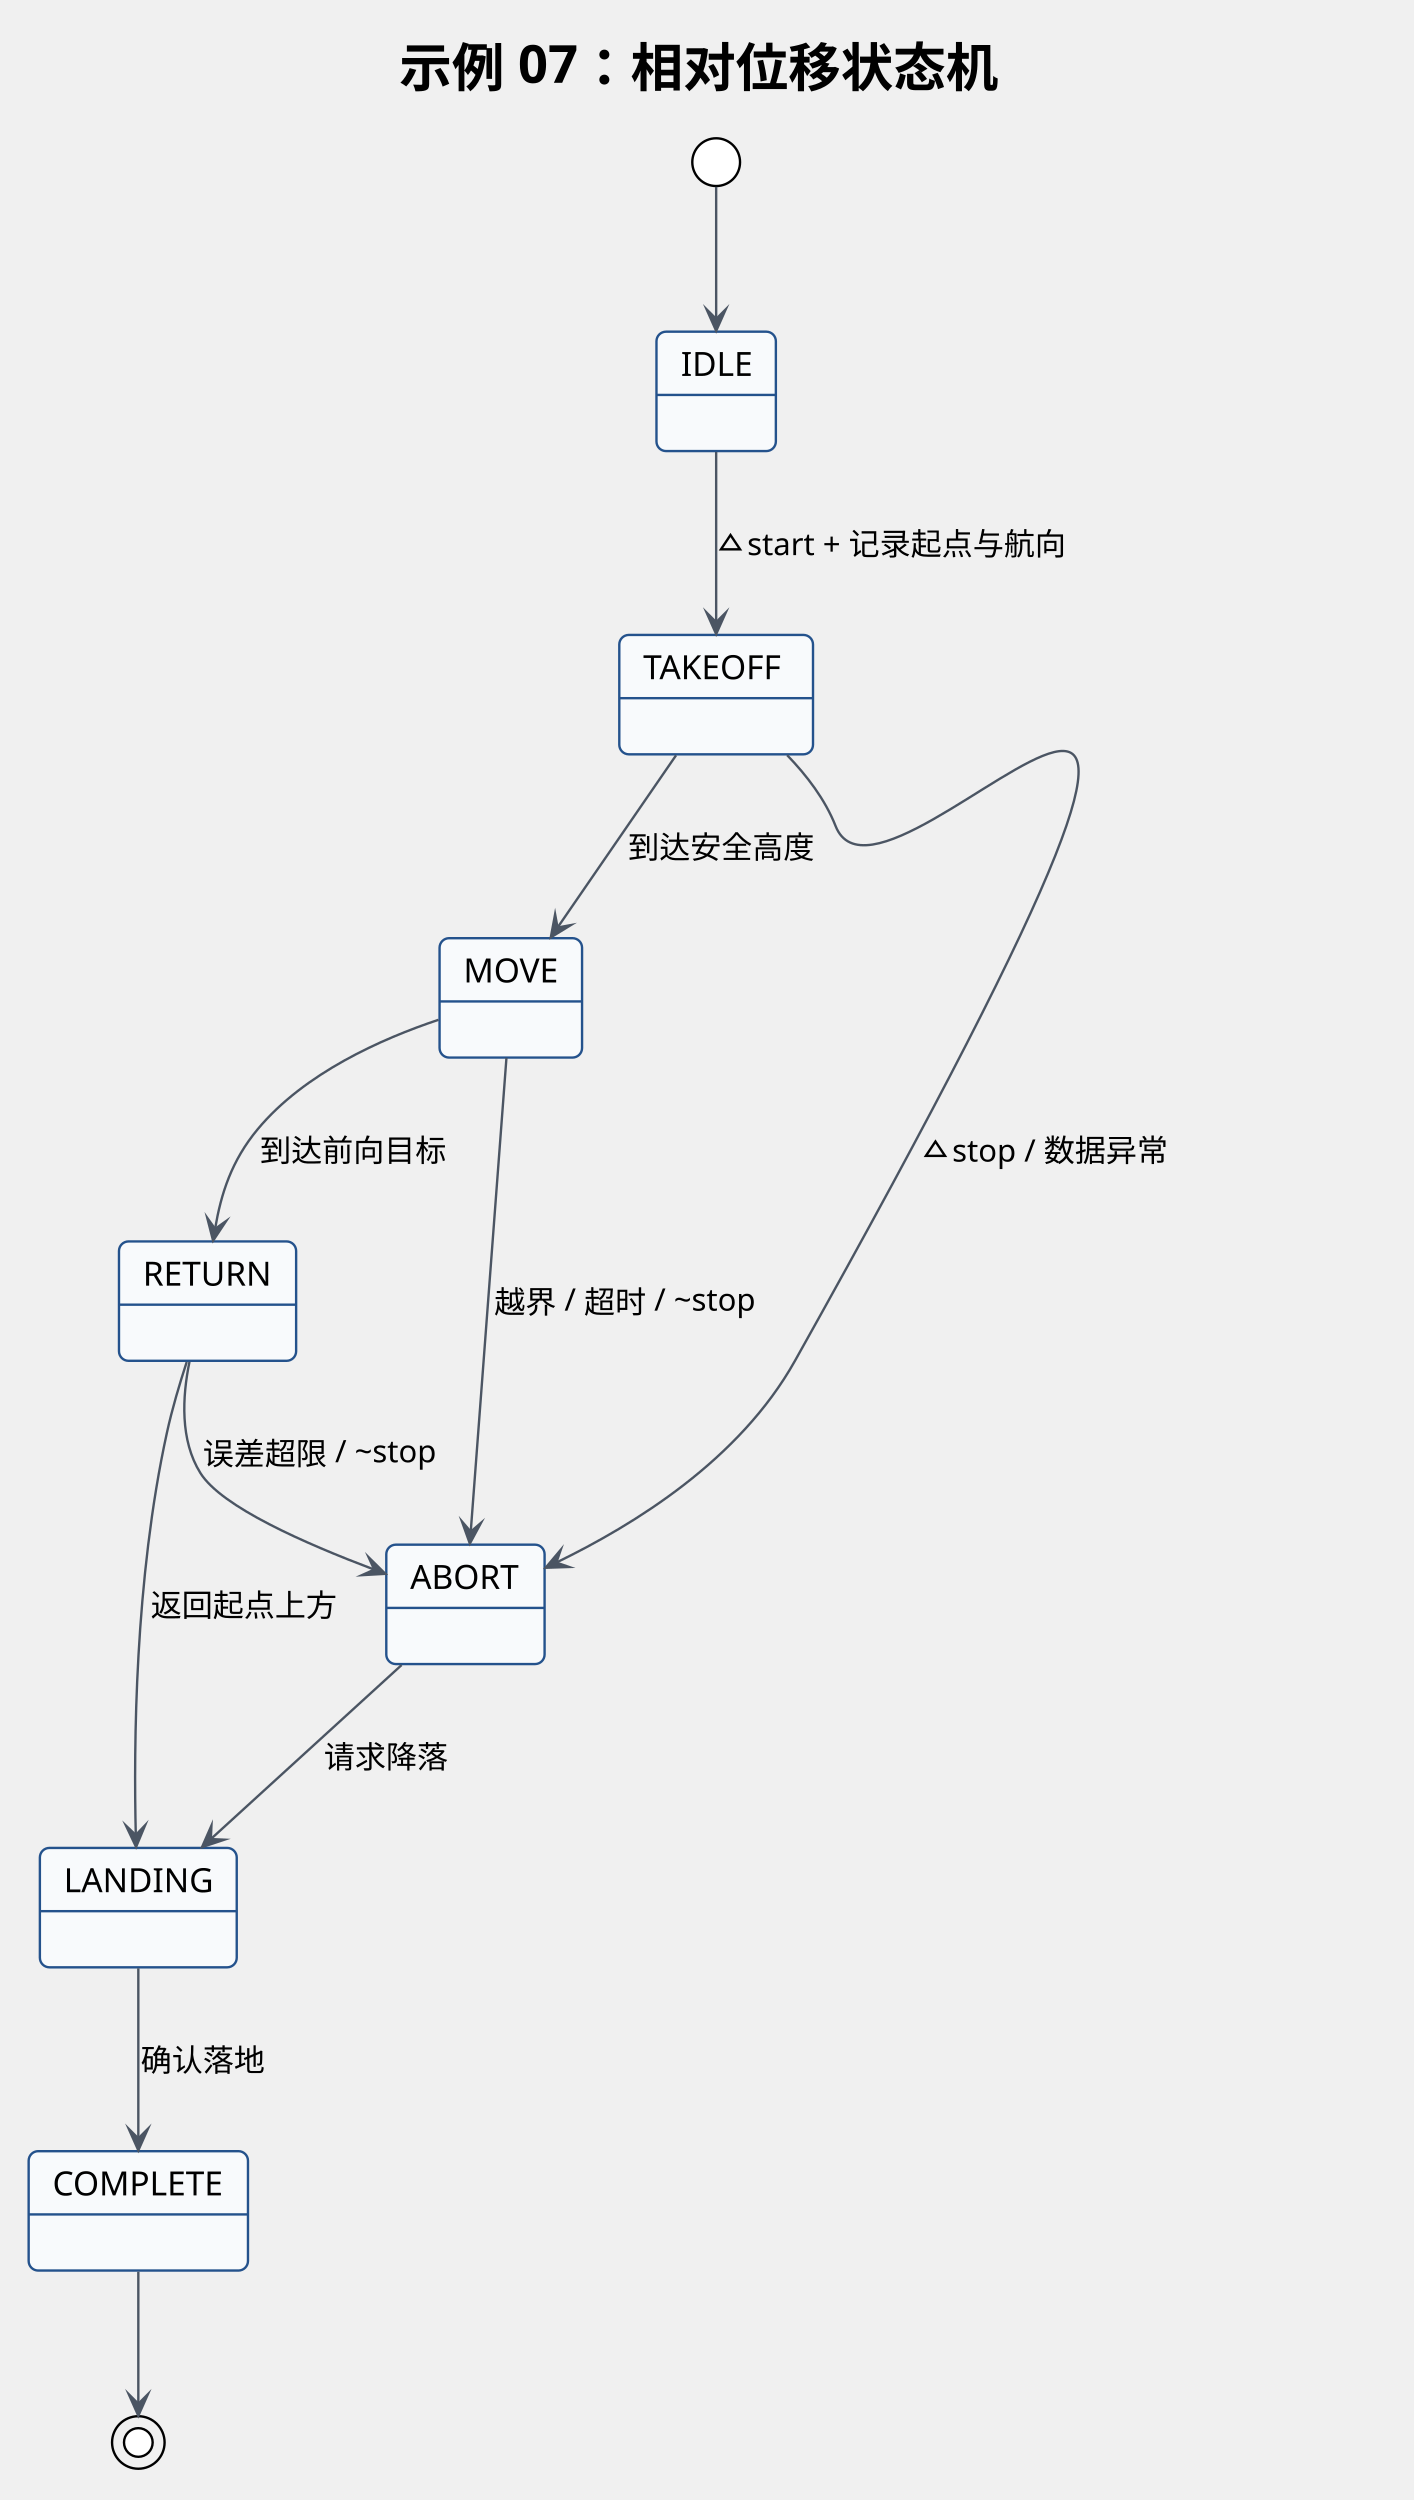
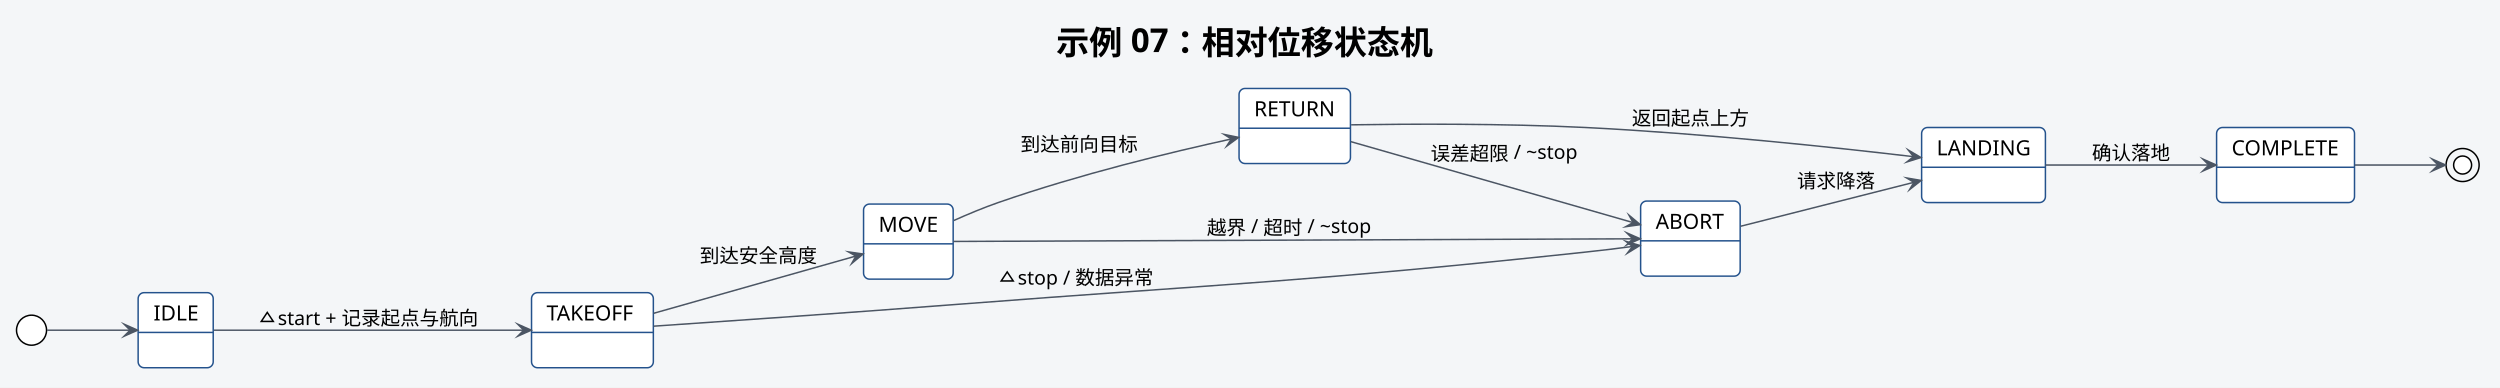
- <svg xmlns="http://www.w3.org/2000/svg" contentStyleType="text/css" data-diagram-type="STATE" height="1047px" preserveAspectRatio="none" style="width:592px;height:1047px;" version="1.1" viewBox="0 0 592 1047" width="592px" zoomAndPan="magnify">
+ <svg xmlns="http://www.w3.org/2000/svg" contentStyleType="text/css" data-diagram-type="STATE" height="258px" preserveAspectRatio="none" style="width:1665px;height:258px;background:#F4F6F8;" version="1.1" viewBox="0 0 1665 258" width="1665px" zoomAndPan="magnify">
  <defs />
  <g>
-     <g class="title" data-source-line="9">
-       <text fill="#000000" font-family="sans-serif" font-size="22" font-weight="700" lengthAdjust="spacing" textLength="256.276" x="167.212" y="36.27">示例 07：相对位移状态机</text>
+     <rect fill="#F4F6F8" height="258" style="stroke:none;stroke-width:1;" width="1665" x="0" y="0" />
+     <g class="title" data-source-line="10">
+       <text fill="#000000" font-family="sans-serif" font-size="22" font-weight="700" lengthAdjust="spacing" textLength="256.276" x="703.412" y="36.27">示例 07：相对位移状态机</text>
    </g>
-     <g class="start_entity" data-qualified-name=".start." data-source-line="10" id="ent0001">
-       <ellipse cx="299.93" cy="67.91" fill="#FFFFFF" rx="10" ry="10" style="stroke:#000000;stroke-width:1;" />
+     <g class="start_entity" data-qualified-name=".start." data-source-line="11" id="ent0001">
+       <ellipse cx="21" cy="219.91" fill="#FFFFFF" rx="10" ry="10" style="stroke:#000000;stroke-width:1;" />
    </g>
-     <g class="entity" data-qualified-name="IDLE" data-source-line="10" id="ent0002">
-       <rect fill="#F8FAFC" height="50" rx="4" ry="4" style="stroke:#24528C;stroke-width:1;" width="50" x="274.93" y="138.91" />
-       <line style="stroke:#24528C;stroke-width:1;" x1="274.93" x2="324.93" y1="165.398" y2="165.398" />
-       <text fill="#000000" font-family="sans-serif" font-size="14" lengthAdjust="spacing" textLength="29.572" x="285.144" y="157.445">IDLE</text>
+     <g class="entity" data-qualified-name="IDLE" data-source-line="11" id="ent0002">
+       <rect fill="#FFFFFF" height="50" rx="4" ry="4" style="stroke:#24528C;stroke-width:1;" width="50" x="92" y="194.91" />
+       <line style="stroke:#24528C;stroke-width:1;" x1="92" x2="142" y1="221.398" y2="221.398" />
+       <text fill="#000000" font-family="sans-serif" font-size="14" lengthAdjust="spacing" textLength="29.572" x="102.214" y="213.445">IDLE</text>
    </g>
-     <g class="entity" data-qualified-name="TAKEOFF" data-source-line="11" id="ent0004">
-       <rect fill="#F8FAFC" height="50" rx="4" ry="4" style="stroke:#24528C;stroke-width:1;" width="81.127" x="259.36" y="265.91" />
-       <line style="stroke:#24528C;stroke-width:1;" x1="259.36" x2="340.487" y1="292.398" y2="292.398" />
-       <text fill="#000000" font-family="sans-serif" font-size="14" lengthAdjust="spacing" textLength="61.127" x="269.36" y="284.445">TAKEOFF</text>
+     <g class="entity" data-qualified-name="TAKEOFF" data-source-line="12" id="ent0004">
+       <rect fill="#FFFFFF" height="50" rx="4" ry="4" style="stroke:#24528C;stroke-width:1;" width="81.127" x="354" y="194.91" />
+       <line style="stroke:#24528C;stroke-width:1;" x1="354" x2="435.127" y1="221.398" y2="221.398" />
+       <text fill="#000000" font-family="sans-serif" font-size="14" lengthAdjust="spacing" textLength="61.127" x="364" y="213.445">TAKEOFF</text>
    </g>
-     <g class="entity" data-qualified-name="MOVE" data-source-line="12" id="ent0006">
-       <rect fill="#F8FAFC" height="50" rx="4" ry="4" style="stroke:#24528C;stroke-width:1;" width="59.676" x="184.09" y="392.91" />
-       <line style="stroke:#24528C;stroke-width:1;" x1="184.09" x2="243.766" y1="419.398" y2="419.398" />
-       <text fill="#000000" font-family="sans-serif" font-size="14" lengthAdjust="spacing" textLength="39.676" x="194.09" y="411.445">MOVE</text>
+     <g class="entity" data-qualified-name="MOVE" data-source-line="13" id="ent0006">
+       <rect fill="#FFFFFF" height="50" rx="4" ry="4" style="stroke:#24528C;stroke-width:1;" width="59.676" x="575.13" y="135.91" />
+       <line style="stroke:#24528C;stroke-width:1;" x1="575.13" x2="634.806" y1="162.398" y2="162.398" />
+       <text fill="#000000" font-family="sans-serif" font-size="14" lengthAdjust="spacing" textLength="39.676" x="585.13" y="154.445">MOVE</text>
    </g>
-     <g class="entity" data-qualified-name="RETURN" data-source-line="13" id="ent0008">
-       <rect fill="#F8FAFC" height="50" rx="4" ry="4" style="stroke:#24528C;stroke-width:1;" width="74.189" x="49.83" y="519.91" />
-       <line style="stroke:#24528C;stroke-width:1;" x1="49.83" x2="124.019" y1="546.398" y2="546.398" />
-       <text fill="#000000" font-family="sans-serif" font-size="14" lengthAdjust="spacing" textLength="54.188" x="59.83" y="538.445">RETURN</text>
+     <g class="entity" data-qualified-name="RETURN" data-source-line="14" id="ent0008">
+       <rect fill="#FFFFFF" height="50" rx="4" ry="4" style="stroke:#24528C;stroke-width:1;" width="74.189" x="825.21" y="58.91" />
+       <line style="stroke:#24528C;stroke-width:1;" x1="825.21" x2="899.399" y1="85.398" y2="85.398" />
+       <text fill="#000000" font-family="sans-serif" font-size="14" lengthAdjust="spacing" textLength="54.188" x="835.21" y="77.445">RETURN</text>
    </g>
-     <g class="entity" data-qualified-name="LANDING" data-source-line="14" id="ent0010">
-       <rect fill="#F8FAFC" height="50" rx="4" ry="4" style="stroke:#24528C;stroke-width:1;" width="82.446" x="16.7" y="773.91" />
-       <line style="stroke:#24528C;stroke-width:1;" x1="16.7" x2="99.146" y1="800.398" y2="800.398" />
-       <text fill="#000000" font-family="sans-serif" font-size="14" lengthAdjust="spacing" textLength="62.446" x="26.7" y="792.445">LANDING</text>
+     <g class="entity" data-qualified-name="LANDING" data-source-line="15" id="ent0010">
+       <rect fill="#FFFFFF" height="50" rx="4" ry="4" style="stroke:#24528C;stroke-width:1;" width="82.446" x="1279.8" y="84.91" />
+       <line style="stroke:#24528C;stroke-width:1;" x1="1279.8" x2="1362.246" y1="111.398" y2="111.398" />
+       <text fill="#000000" font-family="sans-serif" font-size="14" lengthAdjust="spacing" textLength="62.446" x="1289.8" y="103.445">LANDING</text>
    </g>
-     <g class="entity" data-qualified-name="COMPLETE" data-source-line="15" id="ent0012">
-       <rect fill="#F8FAFC" height="50" rx="4" ry="4" style="stroke:#24528C;stroke-width:1;" width="91.853" x="12" y="900.91" />
-       <line style="stroke:#24528C;stroke-width:1;" x1="12" x2="103.853" y1="927.398" y2="927.398" />
-       <text fill="#000000" font-family="sans-serif" font-size="14" lengthAdjust="spacing" textLength="71.853" x="22" y="919.445">COMPLETE</text>
+     <g class="entity" data-qualified-name="COMPLETE" data-source-line="16" id="ent0012">
+       <rect fill="#FFFFFF" height="50" rx="4" ry="4" style="stroke:#24528C;stroke-width:1;" width="91.853" x="1476.25" y="84.91" />
+       <line style="stroke:#24528C;stroke-width:1;" x1="1476.25" x2="1568.102" y1="111.398" y2="111.398" />
+       <text fill="#000000" font-family="sans-serif" font-size="14" lengthAdjust="spacing" textLength="71.853" x="1486.25" y="103.445">COMPLETE</text>
    </g>
-     <g class="end_entity" data-qualified-name=".end." data-source-line="16" id="ent0014">
-       <ellipse cx="57.93" cy="1022.91" fill="none" rx="11" ry="11" style="stroke:#000000;stroke-width:1;" />
-       <ellipse cx="57.93" cy="1022.91" fill="#FFFFFF" rx="6" ry="6" style="stroke:#000000;stroke-width:1;" />
+     <g class="end_entity" data-qualified-name=".end." data-source-line="17" id="ent0014">
+       <ellipse cx="1640.1" cy="109.91" fill="none" rx="11" ry="11" style="stroke:#000000;stroke-width:1;" />
+       <ellipse cx="1640.1" cy="109.91" fill="#FFFFFF" rx="6" ry="6" style="stroke:#000000;stroke-width:1;" />
    </g>
-     <g class="entity" data-qualified-name="ABORT" data-source-line="17" id="ent0016">
-       <rect fill="#F8FAFC" height="50" rx="4" ry="4" style="stroke:#24528C;stroke-width:1;" width="66.293" x="161.78" y="646.91" />
-       <line style="stroke:#24528C;stroke-width:1;" x1="161.78" x2="228.073" y1="673.398" y2="673.398" />
-       <text fill="#000000" font-family="sans-serif" font-size="14" lengthAdjust="spacing" textLength="46.293" x="171.78" y="665.445">ABORT</text>
+     <g class="entity" data-qualified-name="ABORT" data-source-line="18" id="ent0016">
+       <rect fill="#FFFFFF" height="50" rx="4" ry="4" style="stroke:#24528C;stroke-width:1;" width="66.293" x="1092.66" y="133.91" />
+       <line style="stroke:#24528C;stroke-width:1;" x1="1092.66" x2="1158.953" y1="160.398" y2="160.398" />
+       <text fill="#000000" font-family="sans-serif" font-size="14" lengthAdjust="spacing" textLength="46.293" x="1102.66" y="152.445">ABORT</text>
    </g>
-     <g class="link" data-entity-1="ent0001" data-entity-2="ent0002" data-link-type="dependency" data-source-line="10" id="lnk3">
-       <path d="M299.93,78.27 C299.93,92.2 299.93,113.86 299.93,133.56" fill="none" id="*start*-to-IDLE" style="stroke:#4B5563;stroke-width:1;" />
-       <polygon fill="#4B5563" points="299.93,138.56,303.93,129.56,299.93,133.56,295.93,129.56,299.93,138.56" style="stroke:#4B5563;stroke-width:1;stroke-linejoin:miter;stroke-miterlimit:10;" />
+     <g class="link" data-entity-1="ent0001" data-entity-2="ent0002" data-link-type="dependency" data-source-line="11" id="lnk3">
+       <path d="M31.36,219.91 C45.29,219.91 66.95,219.91 86.65,219.91" fill="none" id="*start*-to-IDLE" style="stroke:#4B5563;stroke-width:1;" />
+       <polygon fill="#4B5563" points="91.65,219.91,82.65,215.91,86.65,219.91,82.65,223.91,91.65,219.91" style="stroke:#4B5563;stroke-width:1;stroke-linejoin:miter;stroke-miterlimit:10;" />
    </g>
-     <g class="link" data-entity-1="ent0002" data-entity-2="ent0004" data-link-type="dependency" data-source-line="11" id="lnk5">
-       <path d="M299.93,189.31 C299.93,211.33 299.93,238.57 299.93,260.57" fill="none" id="IDLE-to-TAKEOFF" style="stroke:#4B5563;stroke-width:1;" />
-       <polygon fill="#4B5563" points="299.93,265.57,303.93,256.57,299.93,260.57,295.93,256.57,299.93,265.57" style="stroke:#4B5563;stroke-width:1;stroke-linejoin:miter;stroke-miterlimit:10;" />
+     <g class="link" data-entity-1="ent0002" data-entity-2="ent0004" data-link-type="dependency" data-source-line="12" id="lnk5">
+       <path d="M142.45,219.91 C190.14,219.91 290.92,219.91 348.81,219.91" fill="none" id="IDLE-to-TAKEOFF" style="stroke:#4B5563;stroke-width:1;" />
+       <polygon fill="#4B5563" points="353.81,219.91,344.81,215.91,348.81,219.91,344.81,223.91,353.81,219.91" style="stroke:#4B5563;stroke-width:1;stroke-linejoin:miter;stroke-miterlimit:10;" />
      <g data-visibility-modifier="PACKAGE_PRIVATE_METHOD">
-         <polygon fill="none" points="305.93,224.065,301.93,230.065,309.93,230.065" style="stroke:#000000;stroke-width:1;stroke-linejoin:miter;stroke-miterlimit:10;" />
+         <polygon fill="none" points="178,208.065,174,214.065,182,214.065" style="stroke:#000000;stroke-width:1;stroke-linejoin:miter;stroke-miterlimit:10;" />
      </g>
-       <text fill="#000000" font-family="sans-serif" font-size="13" lengthAdjust="spacing" textLength="138.411" x="312.93" y="232.478">start + 记录起点与航向</text>
+       <text fill="#000000" font-family="sans-serif" font-size="13" lengthAdjust="spacing" textLength="138.411" x="185" y="216.478">start + 记录起点与航向</text>
    </g>
-     <g class="link" data-entity-1="ent0004" data-entity-2="ent0006" data-link-type="dependency" data-source-line="12" id="lnk7">
-       <path d="M283.14,316.31 C267.99,338.33 248.645,366.451 233.505,388.451" fill="none" id="TAKEOFF-to-MOVE" style="stroke:#4B5563;stroke-width:1;" />
-       <polygon fill="#4B5563" points="230.67,392.57,239.067,387.424,233.505,388.451,232.477,382.889,230.67,392.57" style="stroke:#4B5563;stroke-width:1;stroke-linejoin:miter;stroke-miterlimit:10;" />
-       <text fill="#000000" font-family="sans-serif" font-size="13" lengthAdjust="spacing" textLength="78" x="263.08" y="359.478">到达安全高度</text>
+     <g class="link" data-entity-1="ent0004" data-entity-2="ent0006" data-link-type="dependency" data-source-line="13" id="lnk7">
+       <path d="M435.25,208.67 C476,197.14 533.619,180.821 570.019,170.522" fill="none" id="TAKEOFF-to-MOVE" style="stroke:#4B5563;stroke-width:1;" />
+       <polygon fill="#4B5563" points="574.83,169.16,565.081,167.762,570.019,170.522,567.259,175.459,574.83,169.16" style="stroke:#4B5563;stroke-width:1;stroke-linejoin:miter;stroke-miterlimit:10;" />
+       <text fill="#000000" font-family="sans-serif" font-size="13" lengthAdjust="spacing" textLength="78" x="466.13" y="174.909">到达安全高度</text>
    </g>
-     <g class="link" data-entity-1="ent0006" data-entity-2="ent0008" data-link-type="dependency" data-source-line="13" id="lnk9">
-       <path d="M183.68,427.08 C159.84,435.03 127.47,449.41 107.93,472.91 C97,486.06 92.595,499.78 90.075,514.66" fill="none" id="MOVE-to-RETURN" style="stroke:#4B5563;stroke-width:1;" />
-       <polygon fill="#4B5563" points="89.24,519.59,94.687,511.384,90.075,514.66,86.799,510.049,89.24,519.59" style="stroke:#4B5563;stroke-width:1;stroke-linejoin:miter;stroke-miterlimit:10;" />
-       <text fill="#000000" font-family="sans-serif" font-size="13" lengthAdjust="spacing" textLength="78" x="108.93" y="486.478">到达前向目标</text>
+     <g class="link" data-entity-1="ent0006" data-entity-2="ent0008" data-link-type="dependency" data-source-line="14" id="lnk9">
+       <path d="M635.22,146.86 C644.55,142.69 654.99,138.32 664.8,134.91 C719.56,115.85 780.196,101.302 820.036,92.562" fill="none" id="MOVE-to-RETURN" style="stroke:#4B5563;stroke-width:1;" />
+       <polygon fill="#4B5563" points="824.92,91.49,815.272,89.512,820.036,92.562,816.986,97.326,824.92,91.49" style="stroke:#4B5563;stroke-width:1;stroke-linejoin:miter;stroke-miterlimit:10;" />
+       <text fill="#000000" font-family="sans-serif" font-size="13" lengthAdjust="spacing" textLength="78" x="679.8" y="100.709">到达前向目标</text>
    </g>
-     <g class="link" data-entity-1="ent0008" data-entity-2="ent0010" data-link-type="dependency" data-source-line="14" id="lnk11">
-       <path d="M78.2,570.39 C75.21,579.56 72.07,590.12 69.93,599.91 C56.46,661.3 55.971,730.792 56.871,768.502" fill="none" id="RETURN-to-LANDING" style="stroke:#4B5563;stroke-width:1;" />
-       <polygon fill="#4B5563" points="56.99,773.5,60.774,764.407,56.871,768.502,52.776,764.598,56.99,773.5" style="stroke:#4B5563;stroke-width:1;stroke-linejoin:miter;stroke-miterlimit:10;" />
-       <text fill="#000000" font-family="sans-serif" font-size="13" lengthAdjust="spacing" textLength="78" x="63.11" y="676.979">返回起点上方</text>
+     <g class="link" data-entity-1="ent0008" data-entity-2="ent0010" data-link-type="dependency" data-source-line="15" id="lnk11">
+       <path d="M899.87,83.13 C938.62,82.53 1001.56,82.21 1055.8,84.91 C1135.19,88.86 1222.594,98.257 1274.404,104.347" fill="none" id="RETURN-to-LANDING" style="stroke:#4B5563;stroke-width:1;" />
+       <polygon fill="#4B5563" points="1279.37,104.93,1270.899,99.907,1274.404,104.347,1269.965,107.852,1279.37,104.93" style="stroke:#4B5563;stroke-width:1;stroke-linejoin:miter;stroke-miterlimit:10;" />
+       <text fill="#000000" font-family="sans-serif" font-size="13" lengthAdjust="spacing" textLength="78" x="1086.8" y="83.338">返回起点上方</text>
    </g>
-     <g class="link" data-entity-1="ent0010" data-entity-2="ent0012" data-link-type="dependency" data-source-line="15" id="lnk13">
-       <path d="M57.93,824.31 C57.93,846.33 57.93,873.57 57.93,895.57" fill="none" id="LANDING-to-COMPLETE" style="stroke:#4B5563;stroke-width:1;" />
-       <polygon fill="#4B5563" points="57.93,900.57,61.93,891.57,57.93,895.57,53.93,891.57,57.93,900.57" style="stroke:#4B5563;stroke-width:1;stroke-linejoin:miter;stroke-miterlimit:10;" />
-       <text fill="#000000" font-family="sans-serif" font-size="13" lengthAdjust="spacing" textLength="52" x="58.93" y="867.479">确认落地</text>
+     <g class="link" data-entity-1="ent0010" data-entity-2="ent0012" data-link-type="dependency" data-source-line="16" id="lnk13">
+       <path d="M1362.33,109.91 C1395.29,109.91 1436.87,109.91 1471.07,109.91" fill="none" id="LANDING-to-COMPLETE" style="stroke:#4B5563;stroke-width:1;" />
+       <polygon fill="#4B5563" points="1476.07,109.91,1467.07,105.91,1471.07,109.91,1467.07,113.91,1476.07,109.91" style="stroke:#4B5563;stroke-width:1;stroke-linejoin:miter;stroke-miterlimit:10;" />
+       <text fill="#000000" font-family="sans-serif" font-size="13" lengthAdjust="spacing" textLength="52" x="1393.25" y="106.478">确认落地</text>
    </g>
-     <g class="link" data-entity-1="ent0012" data-entity-2="ent0014" data-link-type="dependency" data-source-line="16" id="lnk15">
-       <path d="M57.93,951.37 C57.93,970.95 57.93,992.4 57.93,1006.71" fill="none" id="COMPLETE-to-*end*" style="stroke:#4B5563;stroke-width:1;" />
-       <polygon fill="#4B5563" points="57.93,1011.71,61.93,1002.71,57.93,1006.71,53.93,1002.71,57.93,1011.71" style="stroke:#4B5563;stroke-width:1;stroke-linejoin:miter;stroke-miterlimit:10;" />
+     <g class="link" data-entity-1="ent0012" data-entity-2="ent0014" data-link-type="dependency" data-source-line="17" id="lnk15">
+       <path d="M1568.33,109.91 C1590.45,109.91 1610.2,109.91 1623.78,109.91" fill="none" id="COMPLETE-to-*end*" style="stroke:#4B5563;stroke-width:1;" />
+       <polygon fill="#4B5563" points="1628.78,109.91,1619.78,105.91,1623.78,109.91,1619.78,113.91,1628.78,109.91" style="stroke:#4B5563;stroke-width:1;stroke-linejoin:miter;stroke-miterlimit:10;" />
    </g>
-     <g class="link" data-entity-1="ent0004" data-entity-2="ent0016" data-link-type="dependency" data-source-line="17" id="lnk17">
-       <path d="M329.65,316.25 C337.81,324.7 345.59,334.85 349.93,345.91 C371.87,401.9 577.7,132.78 332.93,569.91 C309.64,611.49 265.807,638.443 232.987,654.404" fill="none" id="TAKEOFF-to-ABORT" style="stroke:#4B5563;stroke-width:1;" />
-       <polygon fill="#4B5563" points="228.49,656.59,238.333,656.251,232.987,654.404,234.834,649.057,228.49,656.59" style="stroke:#4B5563;stroke-width:1;stroke-linejoin:miter;stroke-miterlimit:10;" />
+     <g class="link" data-entity-1="ent0004" data-entity-2="ent0016" data-link-type="dependency" data-source-line="18" id="lnk17">
+       <path d="M435.37,217.23 C482.85,214 564.64,208.32 634.8,202.91 C822,188.48 869.11,187.84 1055.8,167.91 C1067.69,166.64 1075.754,165.67 1087.244,164.14" fill="none" id="TAKEOFF-to-ABORT" style="stroke:#4B5563;stroke-width:1;" />
+       <polygon fill="#4B5563" points="1092.2,163.48,1082.751,160.703,1087.244,164.14,1083.807,168.633,1092.2,163.48" style="stroke:#4B5563;stroke-width:1;stroke-linejoin:miter;stroke-miterlimit:10;" />
      <g data-visibility-modifier="PACKAGE_PRIVATE_METHOD">
-         <polygon fill="none" points="391.77,478.065,387.77,484.065,395.77,484.065" style="stroke:#000000;stroke-width:1;stroke-linejoin:miter;stroke-miterlimit:10;" />
+         <polygon fill="none" points="670.8,181.115,666.8,187.115,674.8,187.115" style="stroke:#000000;stroke-width:1;stroke-linejoin:miter;stroke-miterlimit:10;" />
      </g>
-       <text fill="#000000" font-family="sans-serif" font-size="13" lengthAdjust="spacing" textLength="94.701" x="398.77" y="486.478">stop / 数据异常</text>
+       <text fill="#000000" font-family="sans-serif" font-size="13" lengthAdjust="spacing" textLength="94.701" x="677.8" y="189.529">stop / 数据异常</text>
    </g>
-     <g class="link" data-entity-1="ent0006" data-entity-2="ent0016" data-link-type="dependency" data-source-line="18" id="lnk18">
-       <path d="M212.1,443.07 C208.48,491.12 200.786,593.174 197.146,641.464" fill="none" id="MOVE-to-ABORT" style="stroke:#4B5563;stroke-width:1;" />
-       <polygon fill="#4B5563" points="196.77,646.45,201.435,637.776,197.146,641.464,193.458,637.175,196.77,646.45" style="stroke:#4B5563;stroke-width:1;stroke-linejoin:miter;stroke-miterlimit:10;" />
-       <text fill="#000000" font-family="sans-serif" font-size="13" lengthAdjust="spacing" textLength="117.965" x="207" y="549.979">越界 / 超时 / ~stop</text>
+     <g class="link" data-entity-1="ent0006" data-entity-2="ent0016" data-link-type="dependency" data-source-line="19" id="lnk18">
+       <path d="M634.97,160.8 C724.82,160.45 993.09,159.42 1087.4,159.05" fill="none" id="MOVE-to-ABORT" style="stroke:#4B5563;stroke-width:1;" />
+       <polygon fill="#4B5563" points="1092.4,159.03,1083.384,155.065,1087.4,159.05,1083.416,163.065,1092.4,159.03" style="stroke:#4B5563;stroke-width:1;stroke-linejoin:miter;stroke-miterlimit:10;" />
+       <text fill="#000000" font-family="sans-serif" font-size="13" lengthAdjust="spacing" textLength="117.965" x="803.8" y="156.279">越界 / 超时 / ~stop</text>
    </g>
-     <g class="link" data-entity-1="ent0008" data-entity-2="ent0016" data-link-type="dependency" data-source-line="19" id="lnk19">
-       <path d="M79.35,570.36 C76.34,584.94 75.35,603.21 83.93,616.91 C92.79,631.08 127.393,646.262 156.723,657.352" fill="none" id="RETURN-to-ABORT" style="stroke:#4B5563;stroke-width:1;" />
-       <polygon fill="#4B5563" points="161.4,659.12,154.396,652.196,156.723,657.352,151.567,659.679,161.4,659.12" style="stroke:#4B5563;stroke-width:1;stroke-linejoin:miter;stroke-miterlimit:10;" />
-       <text fill="#000000" font-family="sans-serif" font-size="13" lengthAdjust="spacing" textLength="102.921" x="84.93" y="613.479">误差超限 / ~stop</text>
+     <g class="link" data-entity-1="ent0008" data-entity-2="ent0016" data-link-type="dependency" data-source-line="20" id="lnk19">
+       <path d="M899.66,94.34 C950.89,109.03 1038.694,134.212 1087.644,148.252" fill="none" id="RETURN-to-ABORT" style="stroke:#4B5563;stroke-width:1;" />
+       <polygon fill="#4B5563" points="1092.45,149.63,1084.902,143.304,1087.644,148.252,1082.696,150.994,1092.45,149.63" style="stroke:#4B5563;stroke-width:1;stroke-linejoin:miter;stroke-miterlimit:10;" />
+       <text fill="#000000" font-family="sans-serif" font-size="13" lengthAdjust="spacing" textLength="102.921" x="952.8" y="106.879">误差超限 / ~stop</text>
    </g>
-     <g class="link" data-entity-1="ent0016" data-entity-2="ent0010" data-link-type="dependency" data-source-line="20" id="lnk20">
-       <path d="M168.19,697.31 C144.05,719.33 112.414,748.201 88.294,770.201" fill="none" id="ABORT-to-LANDING" style="stroke:#4B5563;stroke-width:1;" />
-       <polygon fill="#4B5563" points="84.6,773.57,93.945,770.461,88.294,770.201,88.554,764.55,84.6,773.57" style="stroke:#4B5563;stroke-width:1;stroke-linejoin:miter;stroke-miterlimit:10;" />
-       <text fill="#000000" font-family="sans-serif" font-size="13" lengthAdjust="spacing" textLength="52" x="135.63" y="740.479">请求降落</text>
+     <g class="link" data-entity-1="ent0016" data-entity-2="ent0010" data-link-type="dependency" data-source-line="21" id="lnk20">
+       <path d="M1159.14,150.71 C1192.23,142.32 1238.883,130.49 1274.674,121.41" fill="none" id="ABORT-to-LANDING" style="stroke:#4B5563;stroke-width:1;" />
+       <polygon fill="#4B5563" points="1279.52,120.18,1269.813,118.516,1274.674,121.41,1271.78,126.27,1279.52,120.18" style="stroke:#4B5563;stroke-width:1;stroke-linejoin:miter;stroke-miterlimit:10;" />
+       <text fill="#000000" font-family="sans-serif" font-size="13" lengthAdjust="spacing" textLength="52" x="1196.8" y="125.148">请求降落</text>
    </g>
  </g>
</svg>
